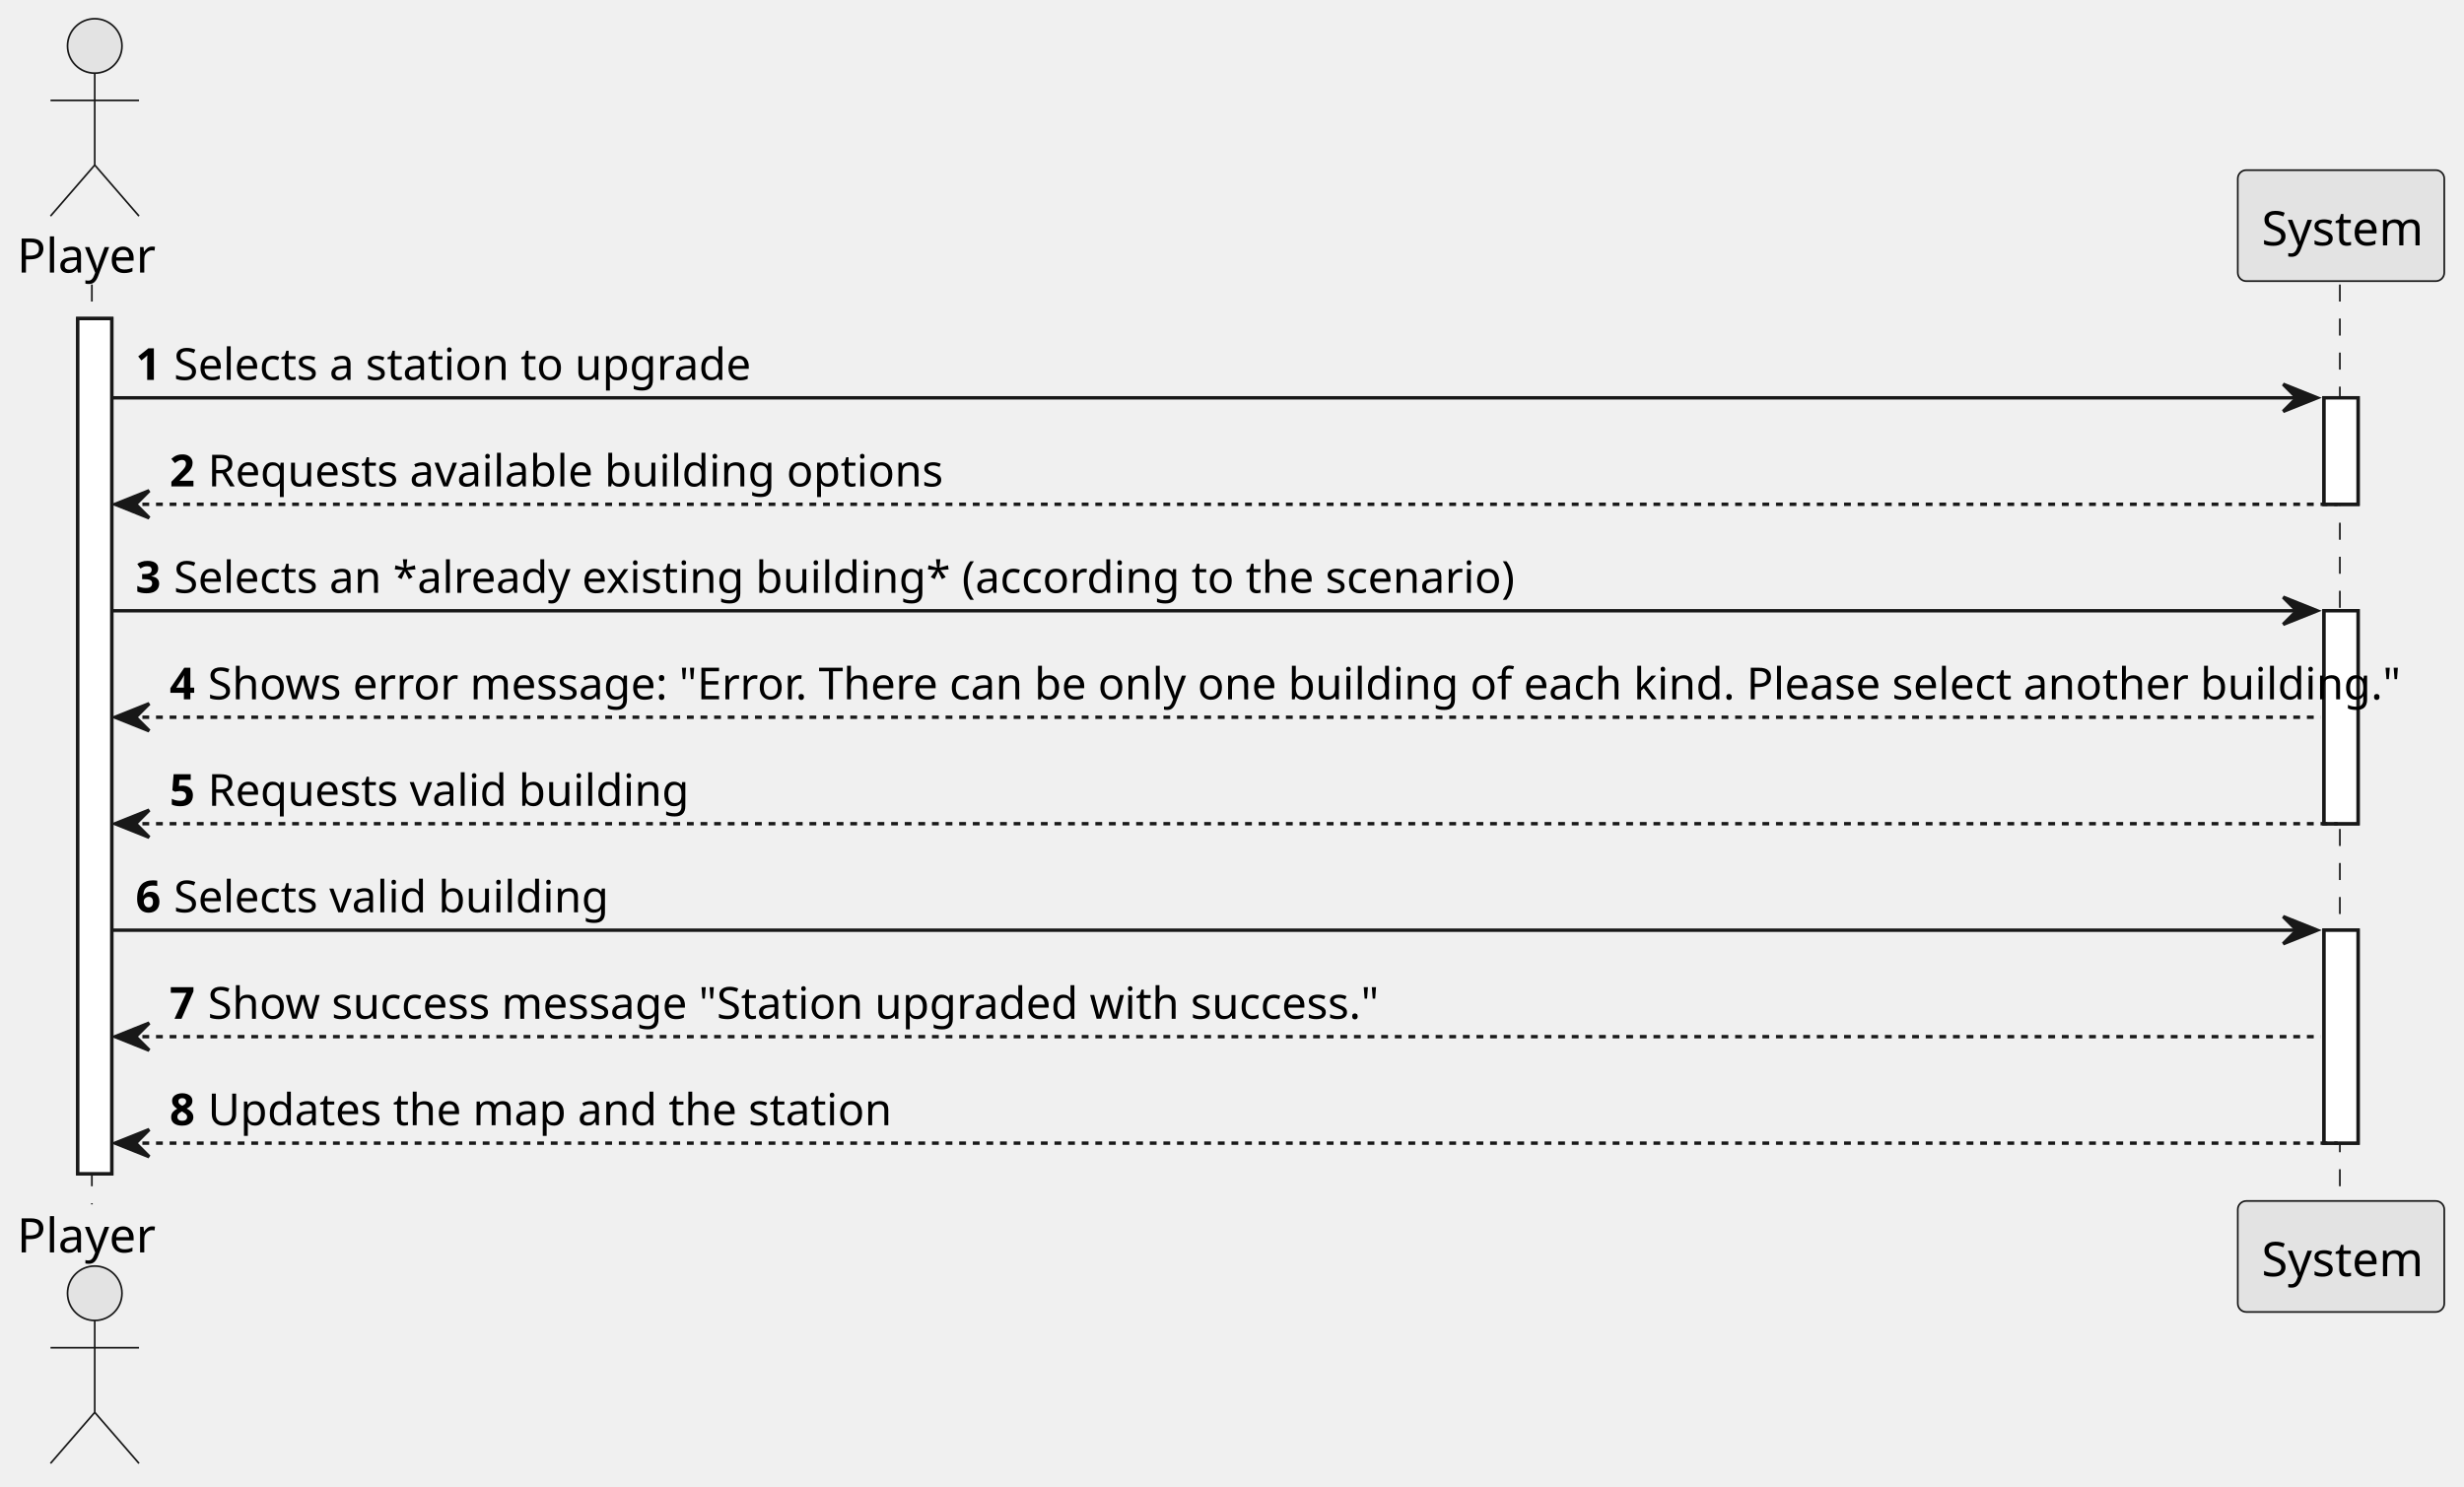
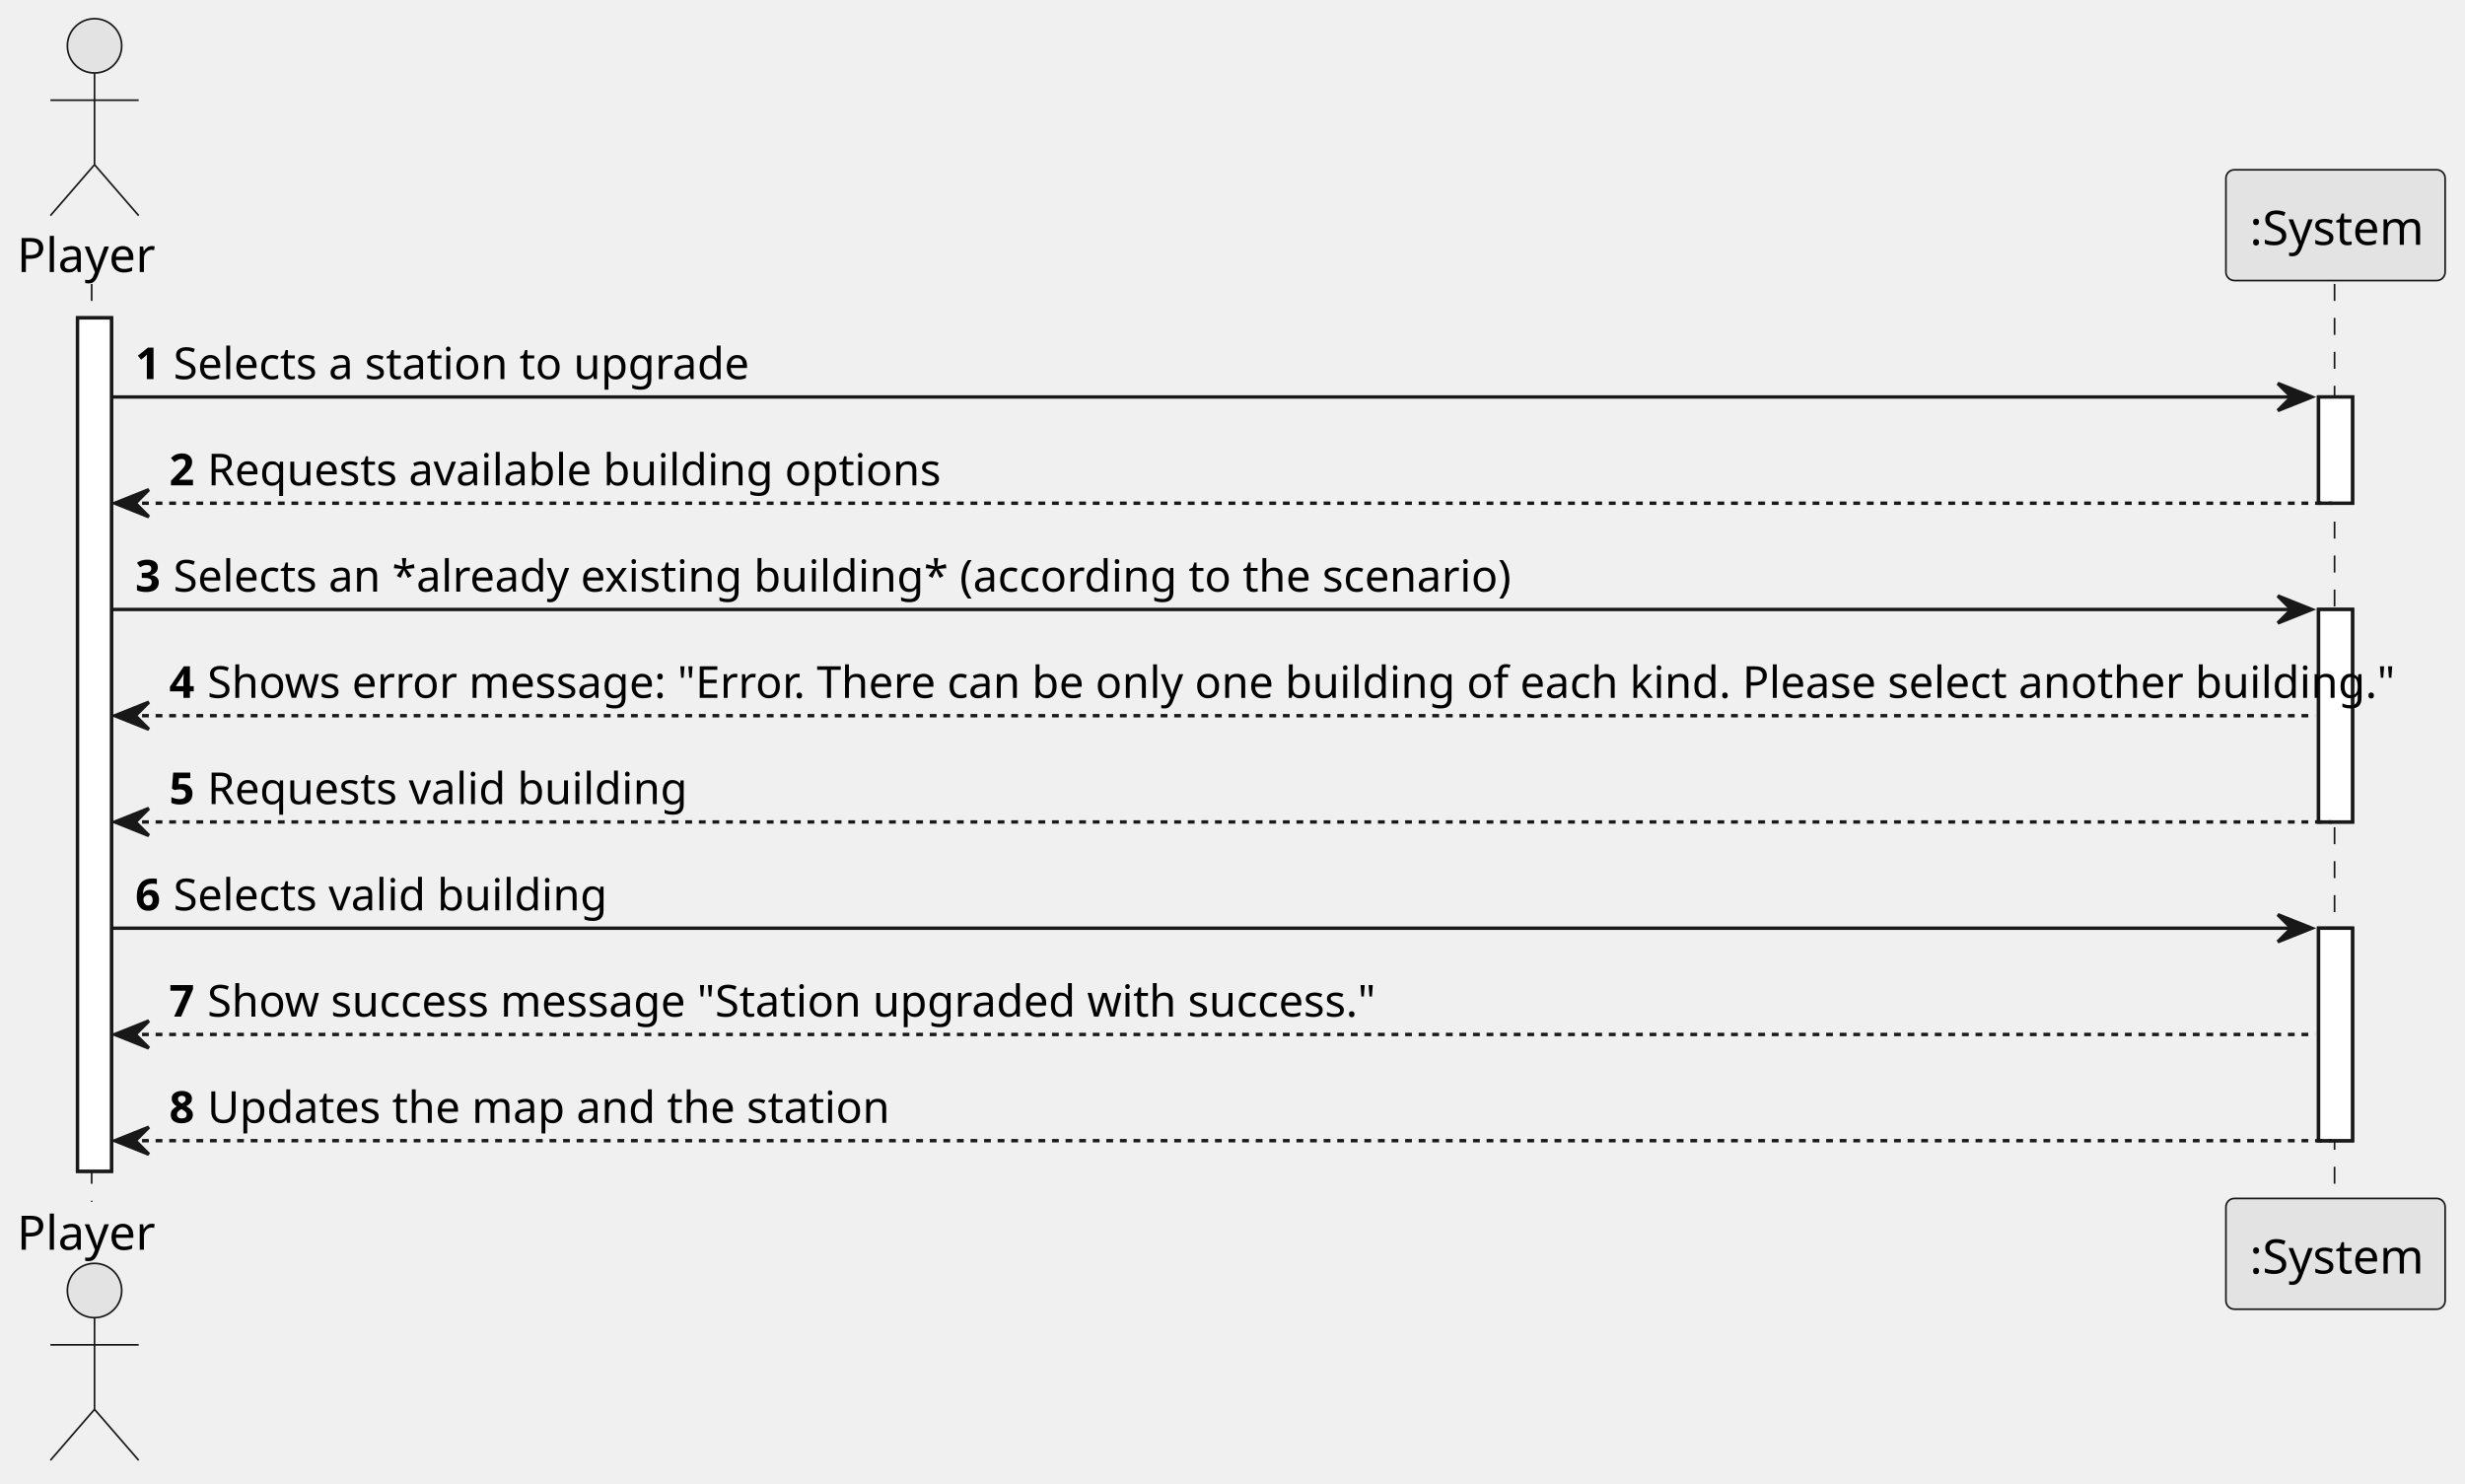
- <svg xmlns="http://www.w3.org/2000/svg" contentStyleType="text/css" height="437px" preserveAspectRatio="none" style="width:724px;height:437px;background:#FFFFFF;" version="1.1" viewBox="0 0 724 437" width="724px" zoomAndPan="magnify">
+ <svg xmlns="http://www.w3.org/2000/svg" contentStyleType="text/css" height="437px" preserveAspectRatio="none" style="width:726px;height:437px;background:#FFFFFF;" version="1.1" viewBox="0 0 726 437" width="726px" zoomAndPan="magnify">
  <defs />
  <g>
    <rect fill="#FFFFFF" height="251.328" style="stroke:#181818;stroke-width:1.0;" width="10" x="22.841" y="93.621" />
    <rect fill="#FFFFFF" height="31.291" style="stroke:#181818;stroke-width:1.0;" width="10" x="682.867" y="116.912" />
    <rect fill="#FFFFFF" height="62.582" style="stroke:#181818;stroke-width:1.0;" width="10" x="682.867" y="179.494" />
    <rect fill="#FFFFFF" height="62.582" style="stroke:#181818;stroke-width:1.0;" width="10" x="682.867" y="273.367" />
    <line style="stroke:#181818;stroke-width:0.5;stroke-dasharray:5.0,5.0;" x1="27" x2="27" y1="83.621" y2="353.949" />
-     <line style="stroke:#181818;stroke-width:0.5;stroke-dasharray:5.0,5.0;" x1="687.529" x2="687.529" y1="83.621" y2="353.949" />
+     <line style="stroke:#181818;stroke-width:0.5;stroke-dasharray:5.0,5.0;" x1="687.585" x2="687.585" y1="83.621" y2="353.949" />
    <text fill="#000000" font-family="sans-serif" font-size="14" lengthAdjust="spacing" textLength="39.683" x="5" y="80.107">Player</text>
    <ellipse cx="27.841" cy="13.5" fill="#E3E3E3" rx="8" ry="8" style="stroke:#181818;stroke-width:0.5;" />
    <path d="M27.841,21.5 L27.841,48.5 M14.841,29.5 L40.841,29.5 M27.841,48.5 L14.841,63.5 M27.841,48.5 L40.841,63.5 " fill="none" style="stroke:#181818;stroke-width:0.5;" />
    <text fill="#000000" font-family="sans-serif" font-size="14" lengthAdjust="spacing" textLength="39.683" x="5" y="368.057">Player</text>
    <ellipse cx="27.841" cy="380.07" fill="#E3E3E3" rx="8" ry="8" style="stroke:#181818;stroke-width:0.5;" />
    <path d="M27.841,388.07 L27.841,415.07 M14.841,396.07 L40.841,396.07 M27.841,415.07 L14.841,430.07 M27.841,415.07 L40.841,430.07 " fill="none" style="stroke:#181818;stroke-width:0.5;" />
-     <rect fill="#E3E3E3" height="32.621" rx="2.5" ry="2.5" style="stroke:#181818;stroke-width:0.5;" width="60.676" x="657.529" y="50" />
-     <text fill="#000000" font-family="sans-serif" font-size="14" lengthAdjust="spacing" textLength="46.676" x="664.529" y="72.107">System</text>
-     <rect fill="#E3E3E3" height="32.621" rx="2.5" ry="2.5" style="stroke:#181818;stroke-width:0.5;" width="60.676" x="657.529" y="352.949" />
-     <text fill="#000000" font-family="sans-serif" font-size="14" lengthAdjust="spacing" textLength="46.676" x="664.529" y="375.057">System</text>
+     <rect fill="#E3E3E3" height="32.621" rx="2.5" ry="2.5" style="stroke:#181818;stroke-width:0.5;" width="64.565" x="655.585" y="50" />
+     <text fill="#000000" font-family="sans-serif" font-size="14" lengthAdjust="spacing" textLength="50.565" x="662.585" y="72.107">:System</text>
+     <rect fill="#E3E3E3" height="32.621" rx="2.5" ry="2.5" style="stroke:#181818;stroke-width:0.5;" width="64.565" x="655.585" y="352.949" />
+     <text fill="#000000" font-family="sans-serif" font-size="14" lengthAdjust="spacing" textLength="50.565" x="662.585" y="375.057">:System</text>
    <rect fill="#FFFFFF" height="251.328" style="stroke:#181818;stroke-width:1.0;" width="10" x="22.841" y="93.621" />
    <rect fill="#FFFFFF" height="31.291" style="stroke:#181818;stroke-width:1.0;" width="10" x="682.867" y="116.912" />
    <rect fill="#FFFFFF" height="62.582" style="stroke:#181818;stroke-width:1.0;" width="10" x="682.867" y="179.494" />
    <rect fill="#FFFFFF" height="62.582" style="stroke:#181818;stroke-width:1.0;" width="10" x="682.867" y="273.367" />
    <polygon fill="#181818" points="670.867,112.912,680.867,116.912,670.867,120.912,674.867,116.912" style="stroke:#181818;stroke-width:1.0;" />
    <line style="stroke:#181818;stroke-width:1.0;" x1="32.841" x2="676.867" y1="116.912" y2="116.912" />
    <text fill="#000000" font-family="sans-serif" font-size="13" font-weight="bold" lengthAdjust="spacing" textLength="7.23" x="39.841" y="111.649">1</text>
    <text fill="#000000" font-family="sans-serif" font-size="13" lengthAdjust="spacing" textLength="161.161" x="51.071" y="111.649">Selects a station to upgrade</text>
    <polygon fill="#181818" points="43.841,144.203,33.841,148.203,43.841,152.203,39.841,148.203" style="stroke:#181818;stroke-width:1.0;" />
    <line style="stroke:#181818;stroke-width:1.0;stroke-dasharray:2.0,2.0;" x1="37.841" x2="686.867" y1="148.203" y2="148.203" />
    <text fill="#000000" font-family="sans-serif" font-size="13" font-weight="bold" lengthAdjust="spacing" textLength="7.23" x="49.841" y="142.94">2</text>
    <text fill="#000000" font-family="sans-serif" font-size="13" lengthAdjust="spacing" textLength="203.804" x="61.071" y="142.94">Requests available building options</text>
    <polygon fill="#181818" points="670.867,175.494,680.867,179.494,670.867,183.494,674.867,179.494" style="stroke:#181818;stroke-width:1.0;" />
    <line style="stroke:#181818;stroke-width:1.0;" x1="32.841" x2="676.867" y1="179.494" y2="179.494" />
    <text fill="#000000" font-family="sans-serif" font-size="13" font-weight="bold" lengthAdjust="spacing" textLength="7.23" x="39.841" y="174.231">3</text>
    <text fill="#000000" font-family="sans-serif" font-size="13" lengthAdjust="spacing" textLength="370.709" x="51.071" y="174.231">Selects an *already existing building* (according to the scenario)</text>
    <polygon fill="#181818" points="43.841,206.785,33.841,210.785,43.841,214.785,39.841,210.785" style="stroke:#181818;stroke-width:1.0;" />
    <line style="stroke:#181818;stroke-width:1.0;stroke-dasharray:2.0,2.0;" x1="37.841" x2="681.867" y1="210.785" y2="210.785" />
    <text fill="#000000" font-family="sans-serif" font-size="13" font-weight="bold" lengthAdjust="spacing" textLength="7.23" x="49.841" y="205.523">4</text>
    <text fill="#000000" font-family="sans-serif" font-size="13" lengthAdjust="spacing" textLength="614.796" x="61.071" y="205.523">Shows error message: "Error. There can be only one building of each kind. Please select another building."</text>
    <polygon fill="#181818" points="43.841,238.076,33.841,242.076,43.841,246.076,39.841,242.076" style="stroke:#181818;stroke-width:1.0;" />
    <line style="stroke:#181818;stroke-width:1.0;stroke-dasharray:2.0,2.0;" x1="37.841" x2="686.867" y1="242.076" y2="242.076" />
    <text fill="#000000" font-family="sans-serif" font-size="13" font-weight="bold" lengthAdjust="spacing" textLength="7.23" x="49.841" y="236.814">5</text>
    <text fill="#000000" font-family="sans-serif" font-size="13" lengthAdjust="spacing" textLength="133.694" x="61.071" y="236.814">Requests valid building</text>
    <polygon fill="#181818" points="670.867,269.367,680.867,273.367,670.867,277.367,674.867,273.367" style="stroke:#181818;stroke-width:1.0;" />
    <line style="stroke:#181818;stroke-width:1.0;" x1="32.841" x2="676.867" y1="273.367" y2="273.367" />
    <text fill="#000000" font-family="sans-serif" font-size="13" font-weight="bold" lengthAdjust="spacing" textLength="7.23" x="39.841" y="268.104">6</text>
    <text fill="#000000" font-family="sans-serif" font-size="13" lengthAdjust="spacing" textLength="121.405" x="51.071" y="268.104">Selects valid building</text>
    <polygon fill="#181818" points="43.841,300.658,33.841,304.658,43.841,308.658,39.841,304.658" style="stroke:#181818;stroke-width:1.0;" />
    <line style="stroke:#181818;stroke-width:1.0;stroke-dasharray:2.0,2.0;" x1="37.841" x2="681.867" y1="304.658" y2="304.658" />
    <text fill="#000000" font-family="sans-serif" font-size="13" font-weight="bold" lengthAdjust="spacing" textLength="7.23" x="49.841" y="299.396">7</text>
    <text fill="#000000" font-family="sans-serif" font-size="13" lengthAdjust="spacing" textLength="332.23" x="61.071" y="299.396">Show success message "Station upgraded with success."</text>
    <polygon fill="#181818" points="43.841,331.949,33.841,335.949,43.841,339.949,39.841,335.949" style="stroke:#181818;stroke-width:1.0;" />
    <line style="stroke:#181818;stroke-width:1.0;stroke-dasharray:2.0,2.0;" x1="37.841" x2="686.867" y1="335.949" y2="335.949" />
    <text fill="#000000" font-family="sans-serif" font-size="13" font-weight="bold" lengthAdjust="spacing" textLength="7.23" x="49.841" y="330.687">8</text>
    <text fill="#000000" font-family="sans-serif" font-size="13" lengthAdjust="spacing" textLength="187.903" x="61.071" y="330.687">Updates the map and the station</text>
  </g>
</svg>
